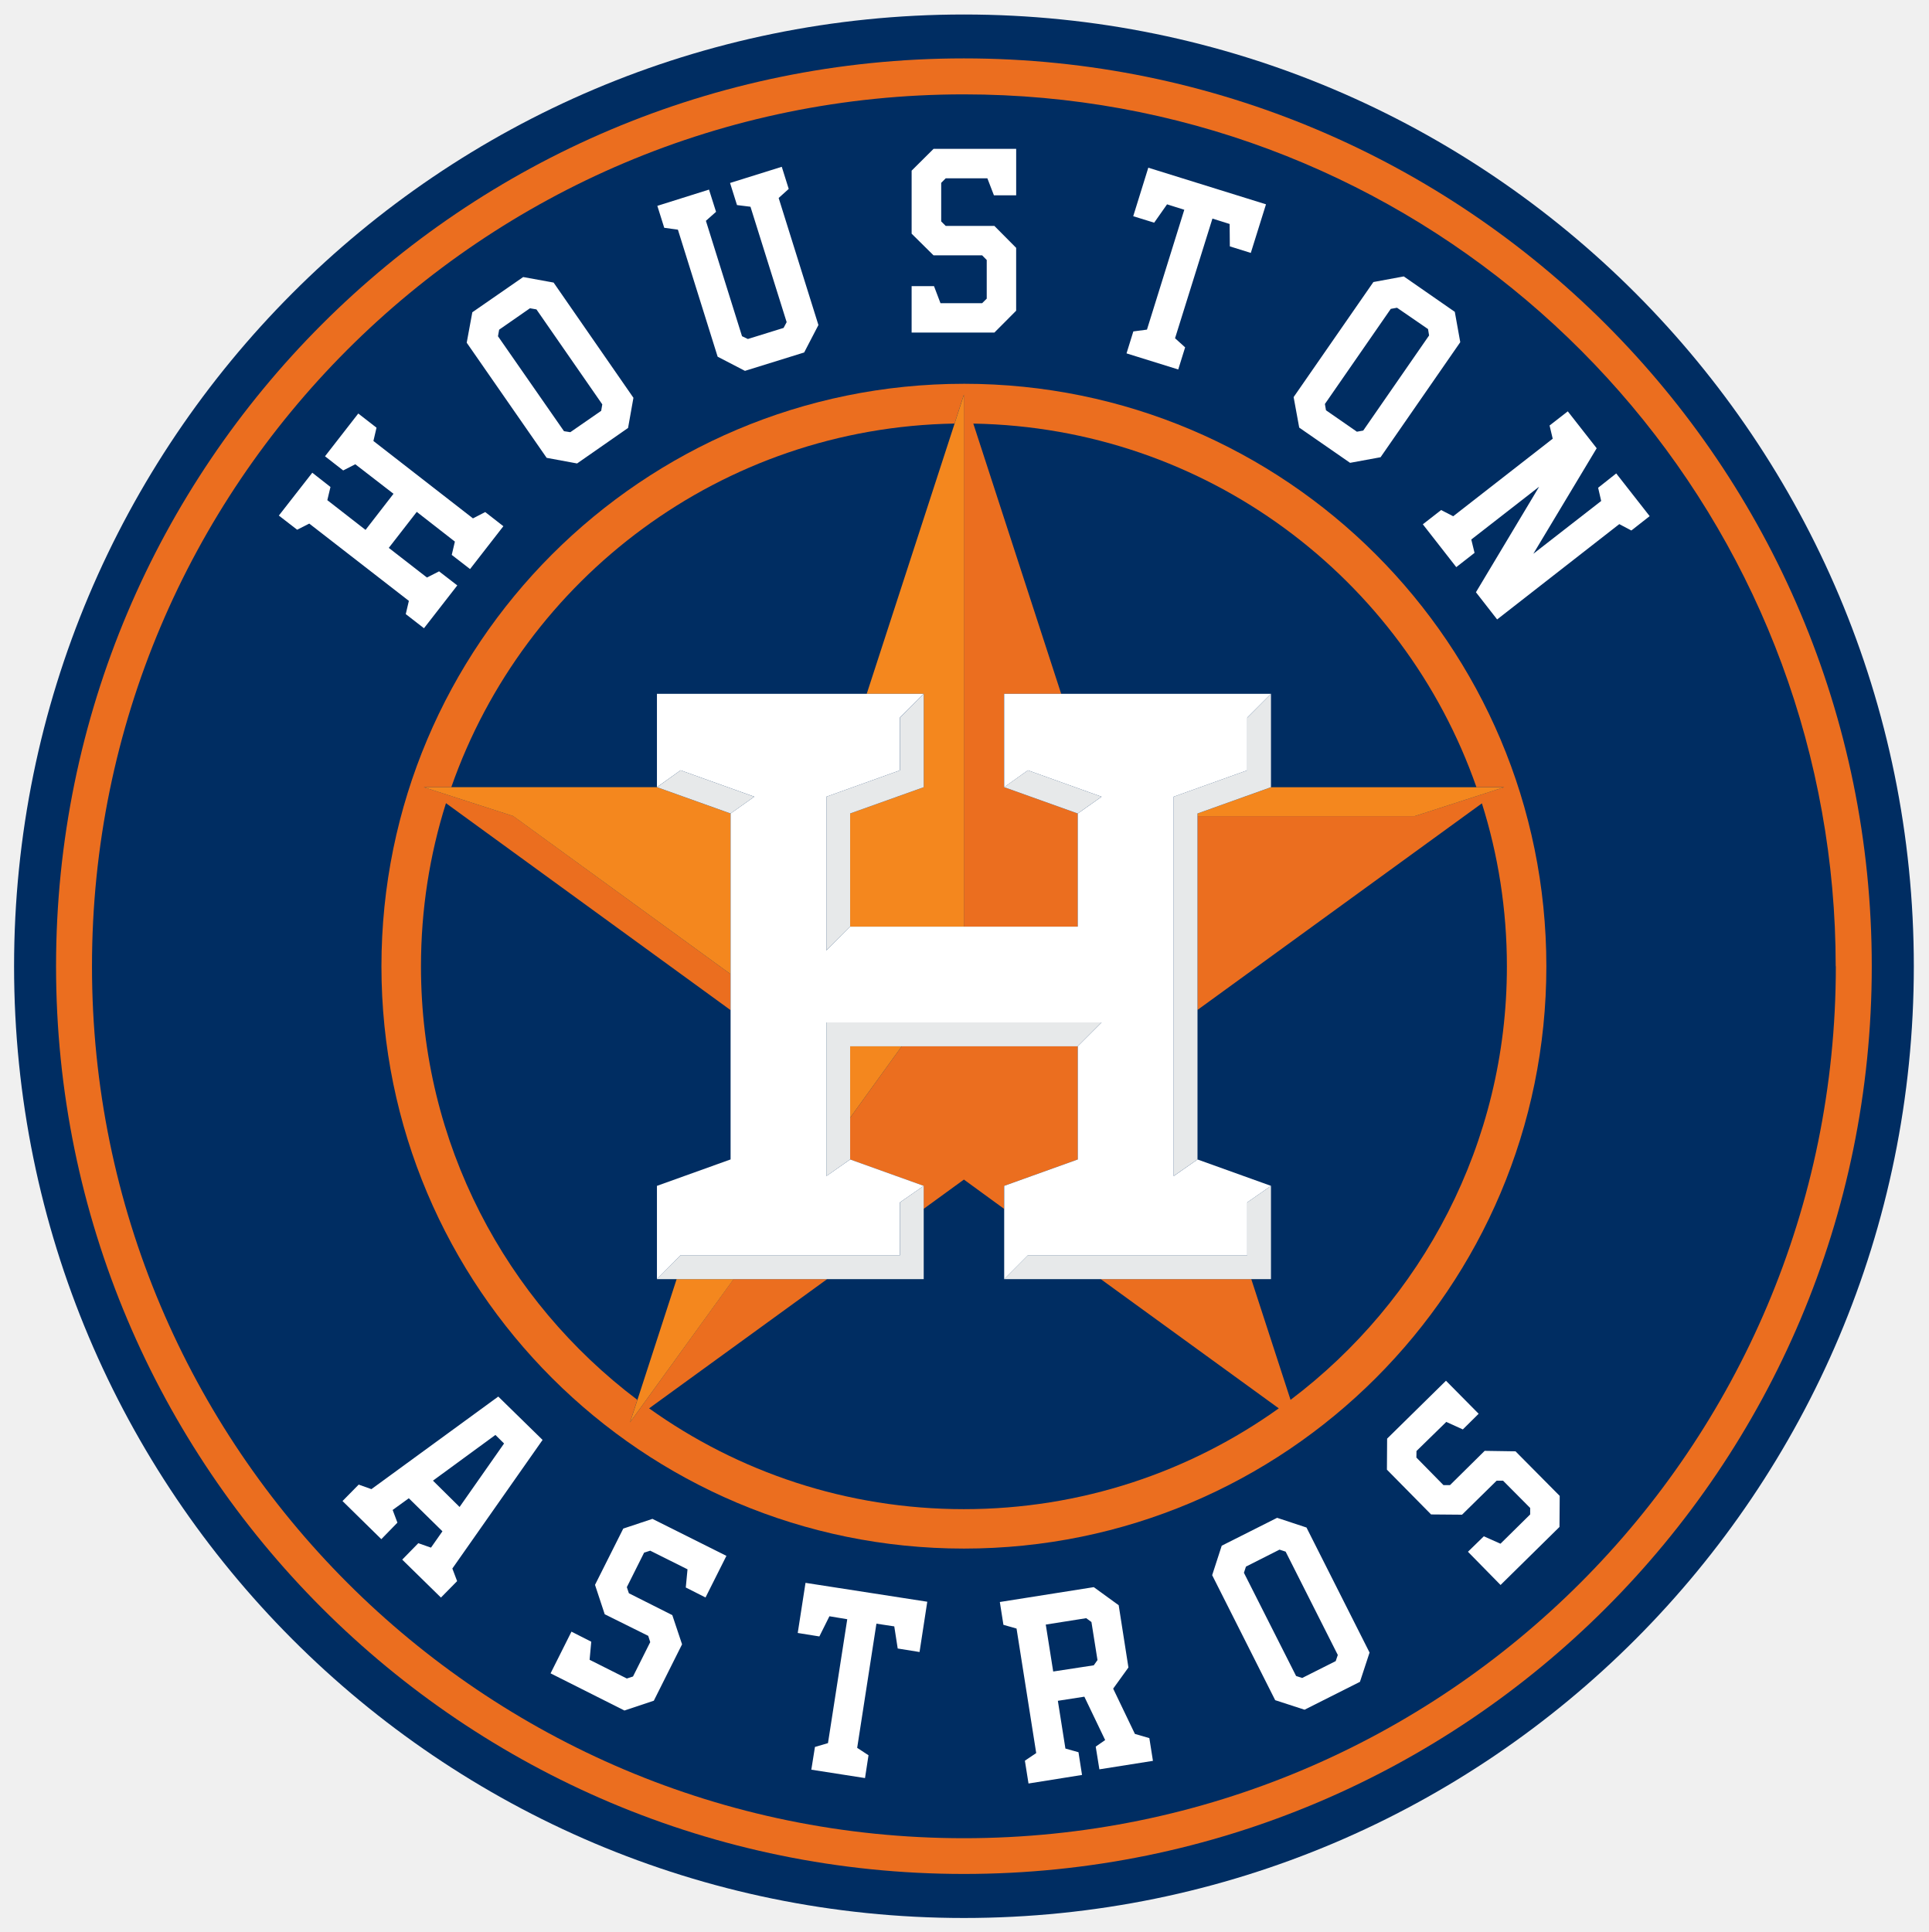
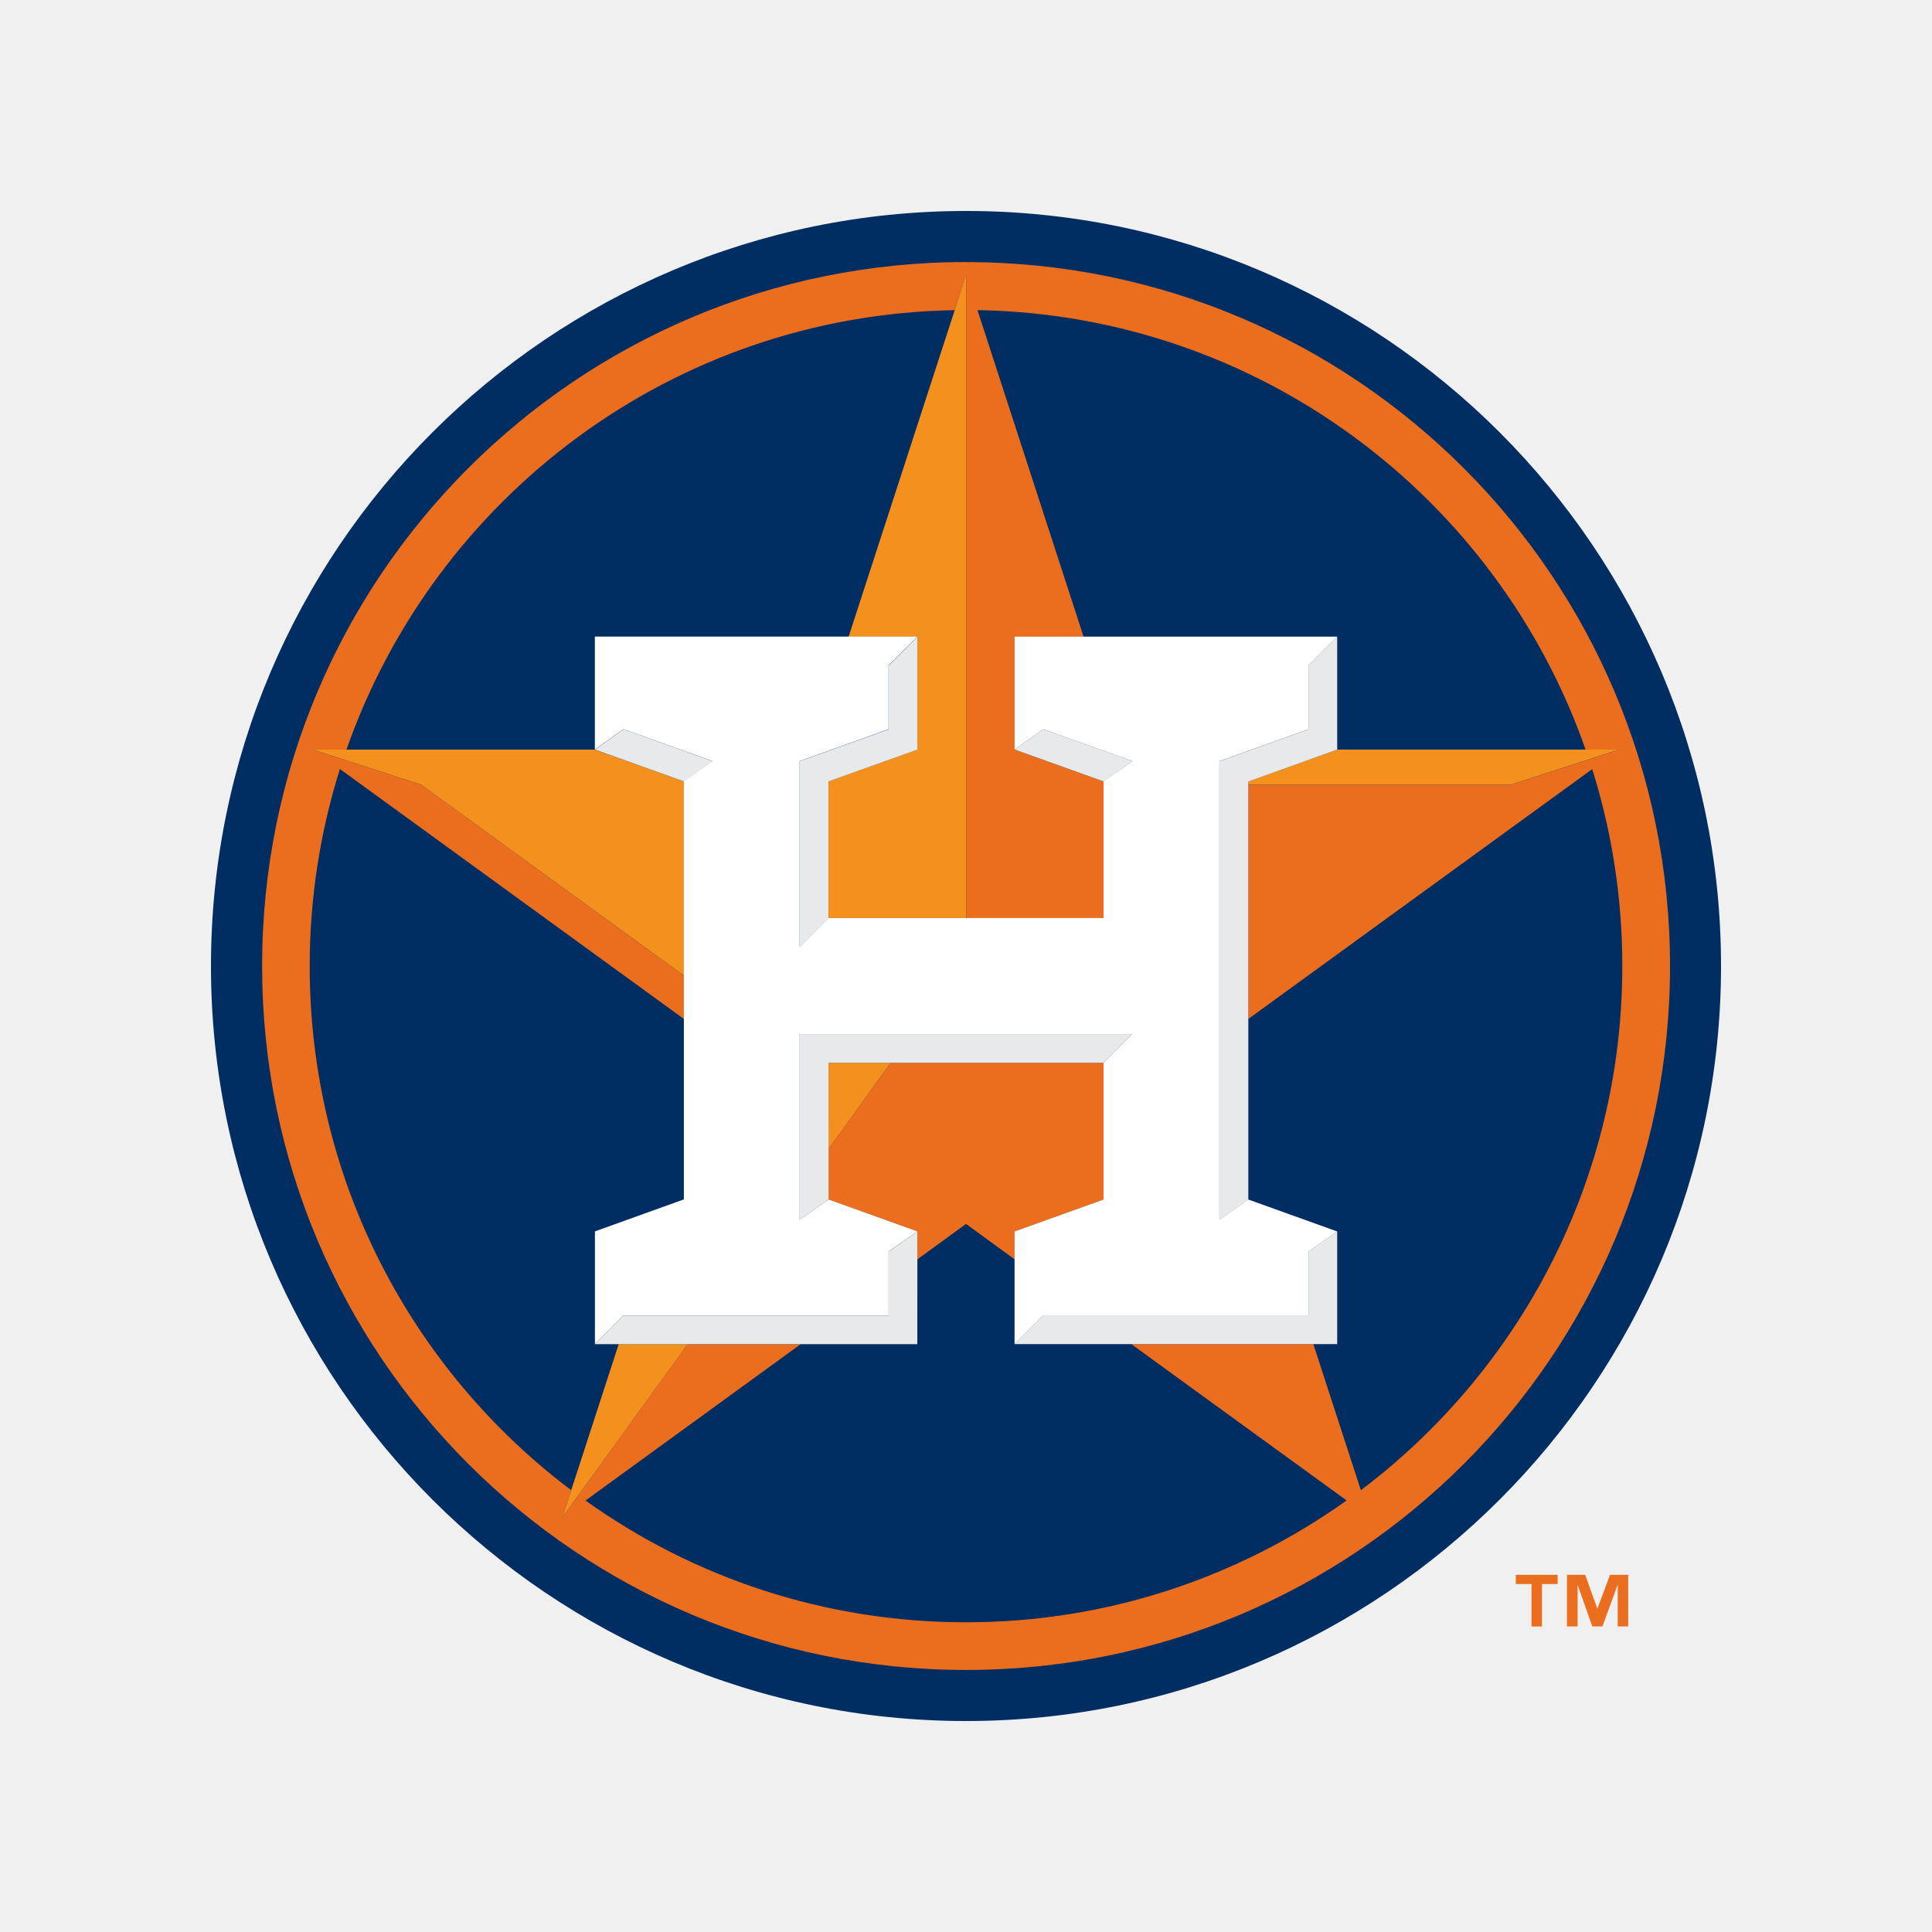
- <svg xmlns="http://www.w3.org/2000/svg" height="203" width="202.6" version="1.1" viewBox="0 0 236.139 237.079">
-   <g transform="translate(1.4907 1.7794)">
-     <g>
-       <path fill="#002d62" d="m116.55 0c-64.367 0-116.55 52.29-116.55 116.8 0 64.475 52.182 116.78 116.55 116.78 64.376 0 116.56-52.3 116.56-116.78 0-64.51-52.18-116.8-116.56-116.8" />
-       <path fill="#eb6e1f" d="m116.55 5.386c-61.525 0-111.4 49.875-111.4 111.4 0 61.527 49.875 111.39 111.4 111.39 61.522 0 111.4-49.863 111.4-111.39 0-61.529-49.88-111.4-111.4-111.4" />
-       <path fill="#002d62" d="m223.54 116.79v0.01c0 59.08-47.907 106.99-106.99 106.99-59.086 0-106.99-47.91-106.99-107 0-59.092 47.9-106.99 106.98-106.99 52.624 0 96.368 38 105.3 88.047 1.11 6.147 1.683 12.477 1.683 18.946" />
-       <path fill="#eb6e1f" d="m116.55 45.316c-39.475 0-71.472 32.002-71.472 71.483 0 39.467 31.997 71.45 71.472 71.45 39.485 0 71.47-31.983 71.47-71.45 0-39.48-31.985-71.484-71.47-71.484" />
-       <path fill="#002d62" d="m156.63 170-4.817-14.815h-18.468l21.842 15.857c-10.9 7.788-24.23 12.37-38.643 12.37-14.398 0-27.738-4.582-38.622-12.37l21.843-15.857h-11.485l-12.697 17.573 0.896-2.758c-16.124-12.166-26.55-31.454-26.55-53.2 0-6.986 1.07-13.7 3.067-20.02l34.92 25.393v-4.42l-26.665-19.396-10.986-3.54h3.385c8.97-25.653 33.166-44.137 61.752-44.62l1.143-3.55v65.29h13.973v-13.891l-9.038-3.23v-11.456h7.006l-10.782-33.16c28.59 0.492 52.783 18.966 61.736 44.617h3.406l-10.975 3.55h-26.66v23.786l34.9-25.352c1.99 6.31 3.067 13.015 3.067 20 0 21.734-10.43 41.034-26.548 53.2" />
-     </g>
-     <path fill="#eb6e1f" d="m130.52 140.5v-13.893h-21.597l-6.335 8.776v5.117l9.022 3.24v2.82l4.94-3.592 4.93 3.593v-2.82" />
-     <path d="m99.998 39.941-0.982 3.041-9.232 28.393 5.988 0.002v9.81l-7.731 2.764v11.889h11.957v-55.898zm-56.762 41.247l9.4 3.031 22.842 16.609v-16.877l-7.736-2.764h-24.506zm89.027 0-7.727 2.764v0.275h22.83l9.396-3.039h-24.5zm-44.223 27.227v7.506l5.42-7.506h-5.42zm-12.561 11.889-1.797 0.625v0.008l1.797-0.633zm-5.668 12.574-4.119 12.688-0.777 2.359 10.883-15.047h-5.986z" transform="matrix(1.1679 0 0 1.1679 -.2335 0)" fill="#f4871e" />
-     <path d="m96.803 14.119-2.301 2.287v6.623l2.301 2.277h5.109l0.48 0.488v4.061l-0.48 0.477h-4.379l-0.68-1.791h-2.352v4.879h8.695l2.287-2.297v-6.606l-2.289-2.305h-5.113l-0.473-0.471v-4.051l0.473-0.477h4.379l0.688 1.783h2.338v-4.879h-8.684zm-15.945 1.883-5.434 1.699 0.73 2.322 1.416 0.176 3.801 12.125-0.322 0.607-3.752 1.164-0.615-0.293-3.795-12.125 1.066-0.945-0.74-2.334-5.428 1.707 0.725 2.307 1.435 0.195 4.176 13.348 2.869 1.488 6.221-1.932 1.498-2.883-4.178-13.35 1.057-0.953-0.73-2.324zm38.51 0.094-1.584 5.098 2.201 0.68 1.353-1.928 1.811 0.57-3.922 12.594-1.432 0.189-0.715 2.307 5.434 1.691 0.723-2.324-1.059-0.957 3.928-12.574 1.807 0.568 0.021 2.352 2.203 0.689 1.596-5.107-12.365-3.848zm26.842 11.424-3.193 0.59-8.381 12.09 0.588 3.205 5.346 3.703v-0.002l3.201-0.588 8.373-12.088-0.574-3.189-5.359-3.721zm-92.52 0.066-5.344 3.701-0.59 3.197 8.4 12.098 3.197 0.59 5.356-3.731 0.564-3.168-8.387-12.107-3.197-0.58zm91.81 3.225l3.258 2.24 0.111 0.672-6.92 9.994-0.664 0.119-3.248-2.252-0.115-0.66 6.922-9.994 0.656-0.119zm-91.098 0.055 0.68 0.119 6.918 9.977-0.115 0.68-3.242 2.244-0.666-0.104-6.936-9.975 0.123-0.689v-0.002l3.238-2.25zm109.04 10.83-1.914 1.488 0.33 1.387-10.455 8.148-1.268-0.652-1.924 1.498 3.514 4.5 1.92-1.498-0.342-1.404 7.129-5.549-6.641 11.09 2.227 2.856 12.834-10.014 1.268 0.67 1.924-1.508-3.514-4.488-1.9 1.506 0.32 1.389-7.129 5.547 6.656-11.088-3.035-3.877zm-127.08 0.23-3.494 4.492 1.91 1.488 1.273-0.65 4.014 3.102-2.939 3.795-4.014-3.125 0.33-1.385-1.91-1.498-3.514 4.502 1.924 1.488 1.272-0.645 10.465 8.121l-0.327 1.389 1.914 1.486 3.5-4.5-1.914-1.478-1.273 0.65-4.01-3.115 2.939-3.783 4.006 3.123-0.33 1.397 1.924 1.488 3.5-4.502-1.908-1.488-1.287 0.664-10.459-8.131 0.326-1.397-1.916-1.488zm31.381 29.449v9.81l2.482-1.772 7.744 2.772-2.488 1.764v36.35l-7.738 2.777v9.801l2.482-2.508h23.051v-5.559l2.498-1.734-7.731-2.775-2.498 1.746v-16.141h28.914l-2.5 2.5v11.895l-7.732 2.775v9.801l2.496-2.508h23.045v-5.559l2.492-1.734-7.725-2.775-2.502 1.746v-39.859l7.734-2.773v-5.541l2.492-2.496h-28.035v9.81l2.496-1.773 7.736 2.773-2.5 1.764v11.887h-23.916l-2.498 2.498v-16.148l7.731-2.773v-5.541l2.498-2.498h-28.029zm122.42 12.402c0.712 3.944 1.167 7.984 1.35 12.092-0.183-4.108-0.636-8.145-1.35-12.092zm-39.521 59.775-6.182 6.082-0.021 3.26 4.639 4.705 3.252 0.027 3.637-3.574h0.672l2.85 2.867v0.68l-3.119 3.076-1.75-0.779-1.668 1.625 3.426 3.49 6.191-6.098 0.023-3.262-4.644-4.684-3.24-0.049-3.643 3.6h-0.686l-2.844-2.894 0.01-0.688 3.129-3.059 1.74 0.789 1.662-1.645-3.434-3.471zm-99.57 1.66v0.002l-13.328 9.727-1.336-0.477-1.701 1.727 4.078 4.006 1.691-1.736-0.5-1.332 1.697-1.23 3.533 3.471-1.203 1.717-1.332-0.467-1.69 1.727 4.068 3.986 1.699-1.727-0.5-1.324 9.479-13.512-4.656-4.557zm-0.299 4.035 0.908 0.898-4.674 6.67-2.797-2.766 6.562-4.803zm82.129 8.707-5.82 2.93-1.004 3.096 6.621 13.135 3.086 1.002 5.82-2.93 1.01-3.076-6.627-13.137-3.086-1.02zm-65.635 0.111-3.062 1.02-2.969 5.914 1.02 3.088 4.572 2.269 0.209 0.66-1.809 3.611-0.648 0.211-3.912-1.967 0.174-1.9-2.08-1.057-2.195 4.381 7.762 3.906 3.086-1.029 2.967-5.926-1.025-3.068-4.562-2.297-0.215-0.643 1.816-3.627 0.641-0.203 3.918 1.957-0.182 1.91 2.074 1.049 2.195-4.373-7.773-3.887zm65.887 3.232 0.643 0.211 5.481 10.857-0.221 0.645-3.522 1.772-0.639-0.209-5.481-10.842 0.211-0.65 3.527-1.783zm-49.801 3.49-0.818 5.266 2.273 0.365 1.057-2.121 1.873 0.312-2.025 13.018-1.369 0.402-0.381 2.389 5.641 0.881 0.367-2.397-1.19-0.779 2.022-13.047 1.875 0.285 0.361 2.324 2.295 0.369 0.811-5.283-12.791-1.984zm30.287 0.451-9.871 1.561 0.377 2.398 1.379 0.393 2.066 13.082-1.19 0.801 0.381 2.397 5.623-0.898-0.373-2.389-1.373-0.385-0.793-5.018 2.783-0.432 2.186 4.557-0.992 0.689 0.385 2.387 5.627-0.891-0.377-2.389-1.518-0.441-2.283-4.758 1.603-2.223-1.023-6.541-2.617-1.9zm-0.791 3.262 0.545 0.404 0.635 3.996-0.391 0.551-4.262 0.652-0.781-4.932 4.254-0.672z" transform="matrix(1.1679 0 0 1.1679 -.2335 0)" fill="#fff" />
-     <path fill="#e7e9ea" d="m154.23 94.817v-11.457l-2.912 2.927v6.46l-9.033 3.238v46.55l2.928-2.038v-42.452m9.017 45.692-2.912 2.028v6.49h-26.912l-2.923 2.93h32.748m-51.641-28.57h27.93l2.92-2.93h-33.768v18.86l2.918-2.048v-5.117m9.028 11.178v-2.82l-2.912 2.027v6.49h-26.924l-2.906 2.93h32.742m-20.792-59.2-9.043-3.24-2.896 2.072 9.034 3.228m36.485-5.299-2.923 2.07 9.034 3.23 2.924-2.06m-21.823-1.169v-11.457l-2.912 2.927v6.46l-9.034 3.238v18.86l2.918-2.906v-13.895" />
-   </g>
+ <svg xmlns="http://www.w3.org/2000/svg" viewBox="0 0 300 300">
+   <path fill="#002d62" d="M150.01 267.24c-64.65 0-117.25-52.6-117.25-117.24S85.36 32.76 150.01 32.76 267.24 85.36 267.24 150s-52.59 117.24-117.23 117.24" />
+   <path fill="#eb6e1f" d="M157.55 191.22v4.33l-7.55-5.5-7.55 5.5v-4.33l-13.8-4.96v-7.84l9.68-13.39h33.04v21.23Zm84.32 54.75h-2.43v6.59h-1.63v-6.59h-2.43v-1.43h6.49Zm9.33 6.58v-6.38h-.05l-2.32 6.38h-1.58l-2.25-6.38h-.03v6.38h-1.65v-8.01h2.83l1.88 5.23h.02l1.95-5.23h2.83v8.01ZM150.01 40.7c60.37 0 109.31 48.92 109.31 109.31s-48.91 109.3-109.31 109.3S40.7 210.39 40.7 150 89.61 40.69 150.01 40.69Zm61.31 190.69c24.66-18.6 40.59-48.12 40.59-81.38 0-10.66-1.64-20.92-4.67-30.58l-53.4 38.79v-36.37h40.79l16.79-5.45h-5.21c-13.7-39.24-50.71-67.5-94.43-68.25l16.48 50.72h-10.7v17.53l13.82 4.94v21.25h-21.36V42.72l-1.78 5.44c-43.73.73-80.72 29.01-94.44 68.25h-5.18l16.78 5.44 40.8 29.66v6.72l-53.42-38.82c-3.04 9.68-4.69 19.96-4.69 30.61 0 33.27 15.95 62.81 40.61 81.38l-1.36 4.21 19.41-26.88h17.57L90.92 233c16.65 11.91 37.06 18.91 59.09 18.91s42.42-7.04 59.09-18.92l-33.42-24.27h28.26l7.37 22.67Z" />
+   <path fill="#f4911e" d="M193.84 121.33v.51h40.78l16.79-5.45h-43.76m-65.2-17.53v17.53l-13.8 4.93v21.23H150V42.71l-1.75 5.44-16.48 50.72m-3.12 79.55 9.67-13.39h-9.67m-25.66 22.38 3.21-1.15zM88.7 231.39l-1.36 4.21 19.43-26.88h-10.7m-3.69-92.32H48.61l16.78 5.44 40.81 29.66v-30.16" />
+   <path fill="#e7e9ea" d="M207.64 116.4V98.87l-4.46 4.47v9.91l-13.82 4.96v71.2l4.48-3.14v-64.92m13.8 69.86-4.46 3.12v9.92h-41.17l-4.47 4.46h50.1m-78.99-43.68h42.72l4.45-4.46h-51.63v28.82l4.47-3.15v-7.83m13.79 17.14v-4.33l-4.45 3.12v9.92H96.81l-4.44 4.46h50.07m-31.78-90.52-13.84-4.96-4.43 3.15 13.82 4.95m55.8-8.1-4.46 3.15 13.82 4.95 4.46-3.15m-33.38-1.79V98.87l-4.45 4.47v9.91l-13.83 4.96v28.83l4.47-4.47v-21.23" />
+   <path fill="#fff" d="M92.38 191.21v17.5l4.43-4.46h41.18v-9.92l4.46-3.12-13.8-4.96-4.47 3.14v-28.82h51.64l-4.46 4.46v21.23l-13.82 4.96v17.5l4.46-4.46h41.18v-9.92l4.46-3.12-13.81-4.96-4.48 3.14v-71.2l13.84-4.96v-9.91l4.46-4.47h-50.1v17.53l4.46-3.15 13.81 4.95-4.46 3.13v21.23h-42.72l-4.47 4.47v-28.83l13.81-4.96v-9.91l4.46-4.47H92.37v17.53l4.43-3.15 13.84 4.95-4.45 3.13v64.93" />
</svg>
